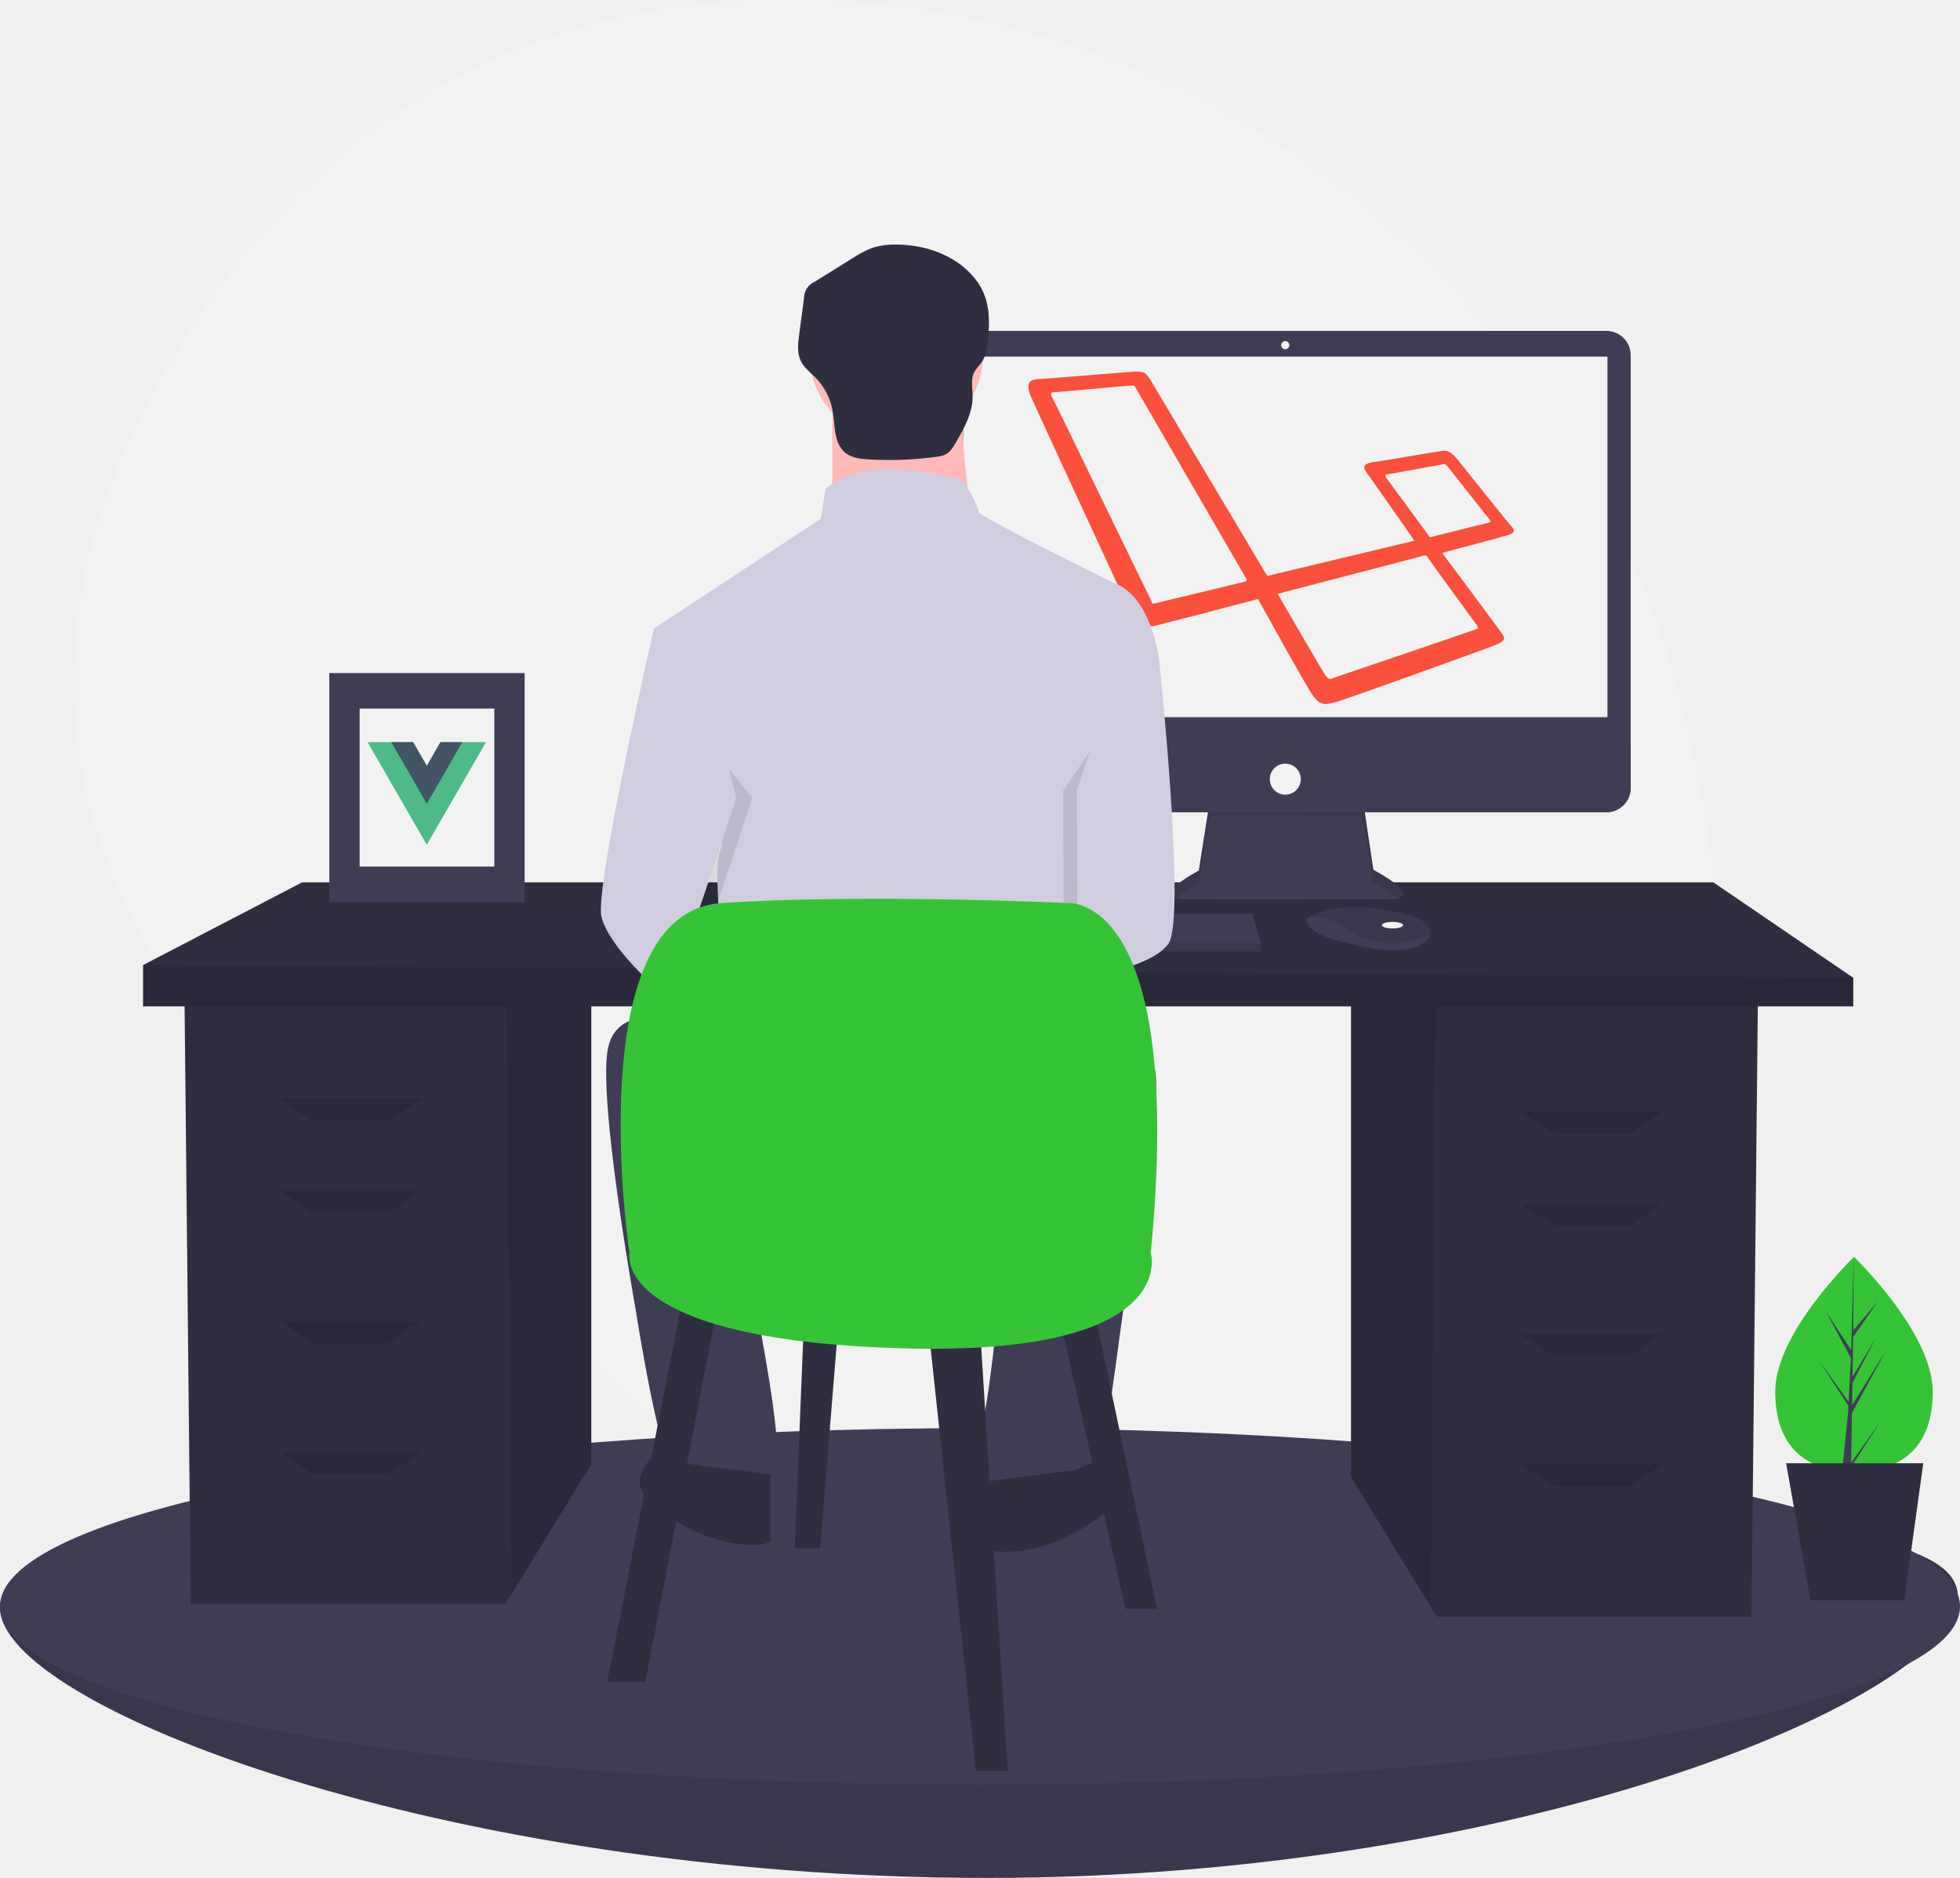
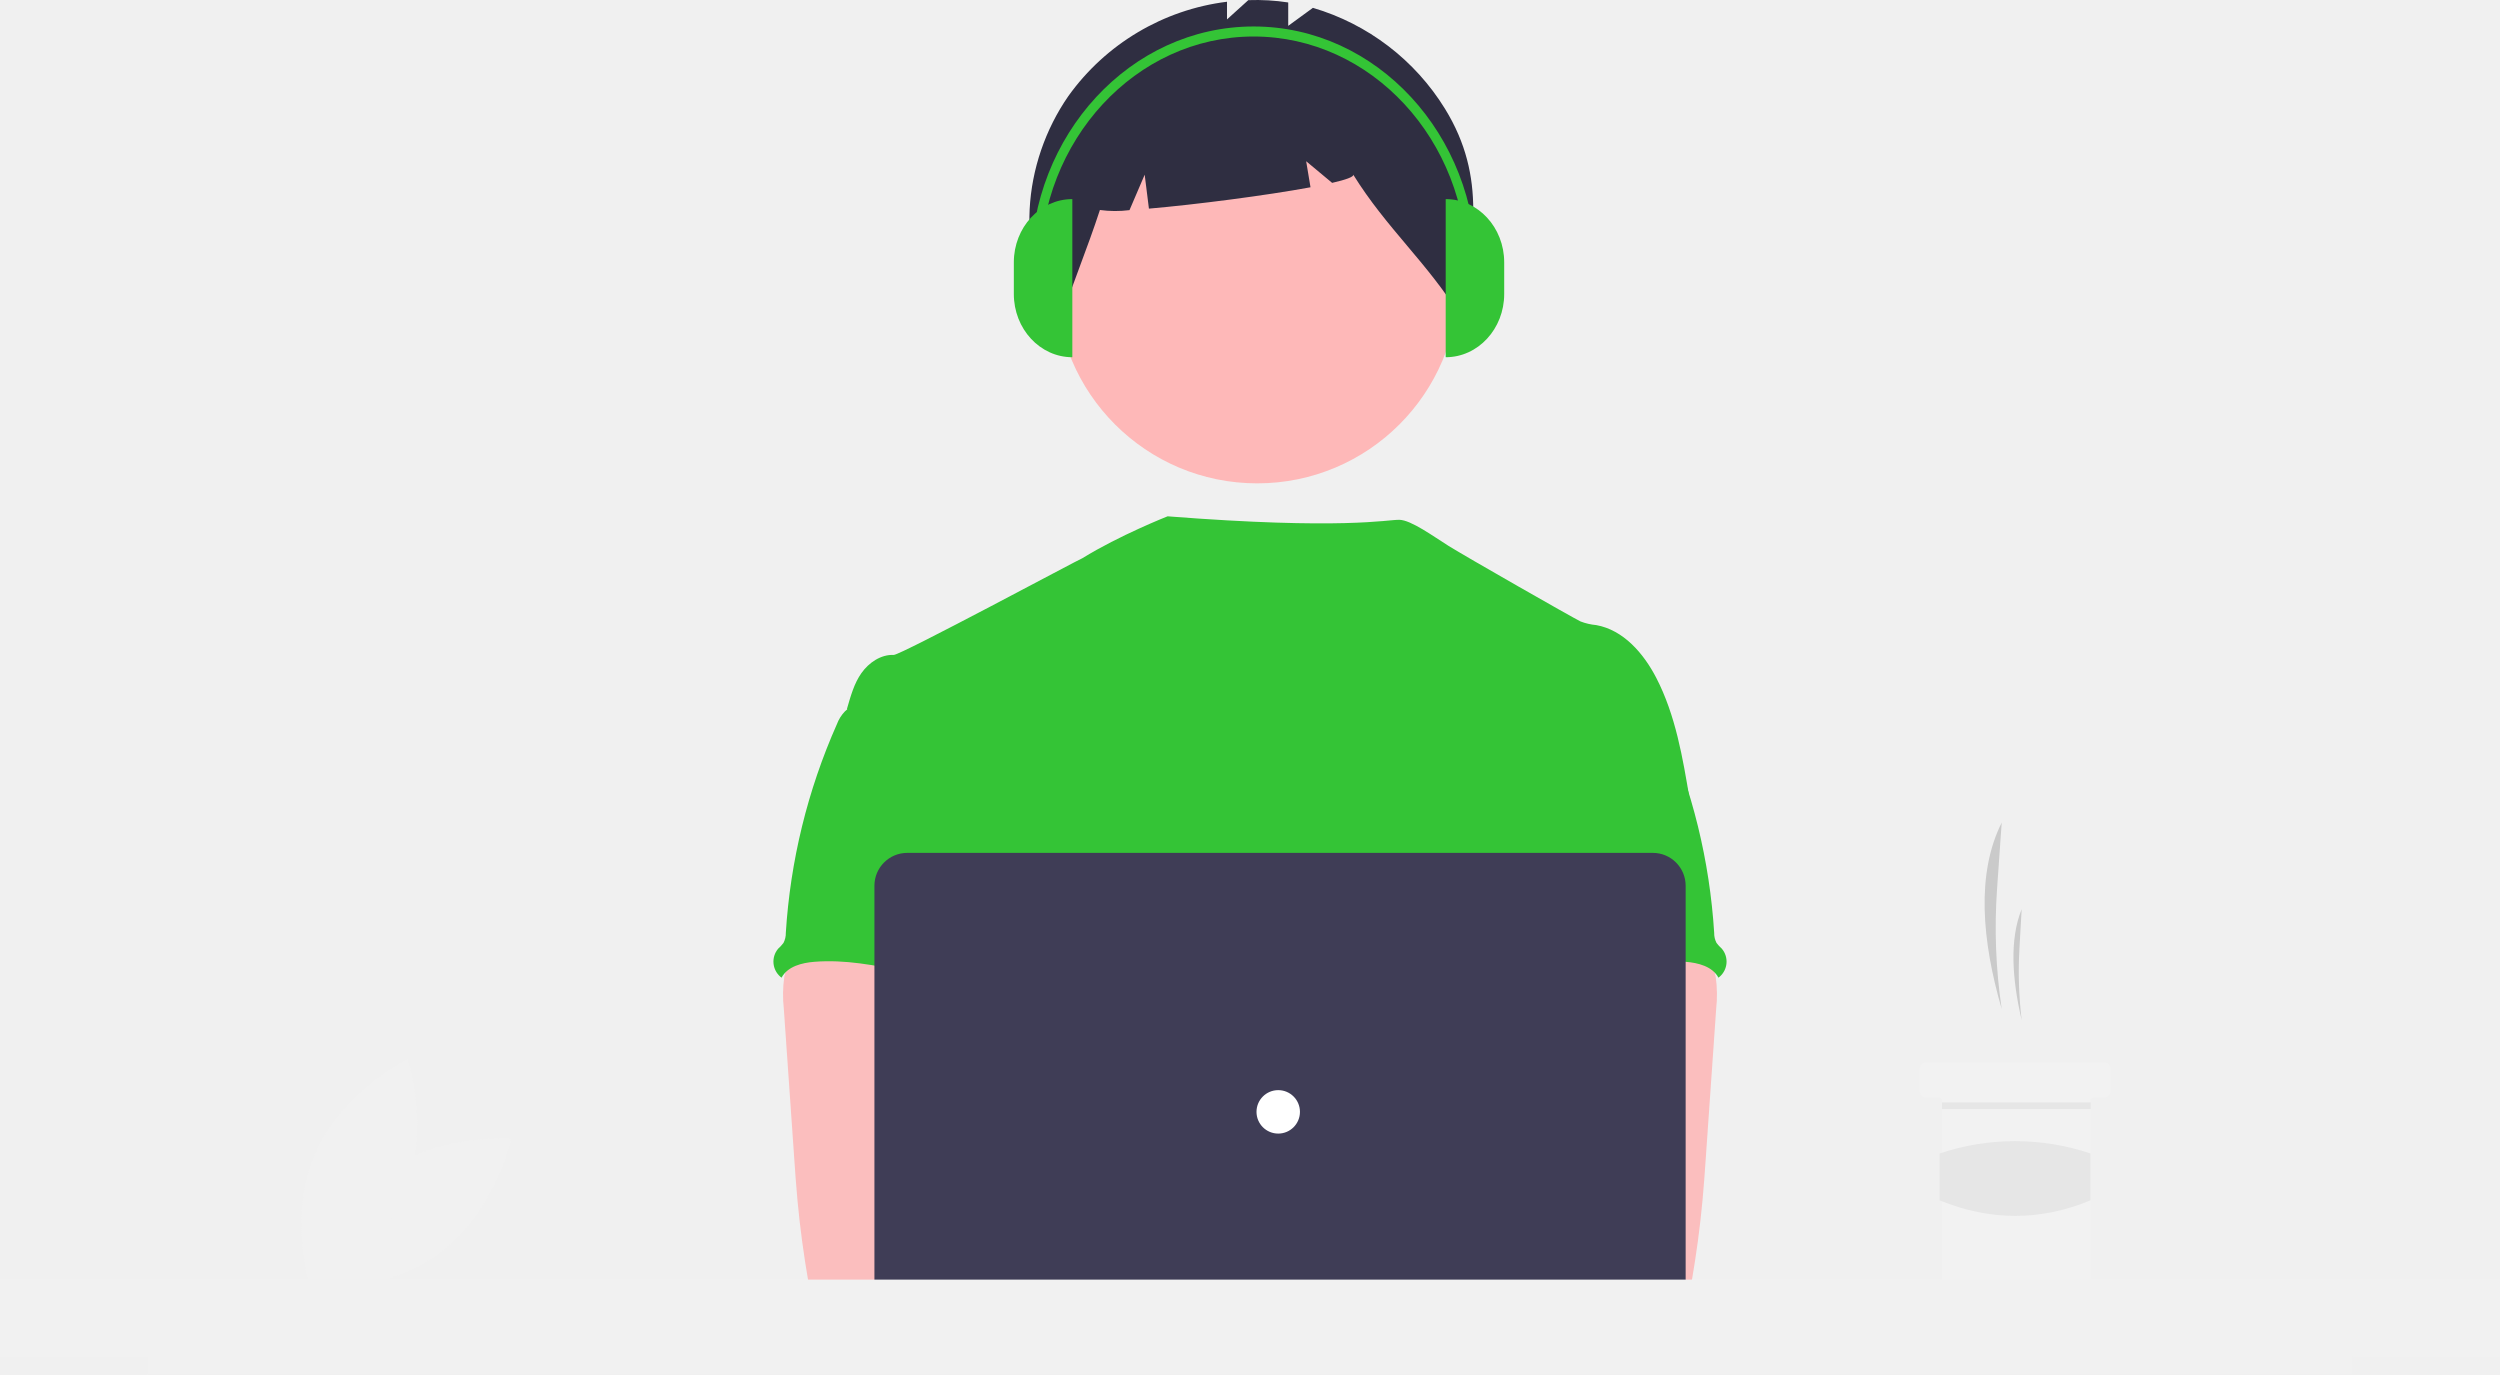
- <svg xmlns="http://www.w3.org/2000/svg" data-name="Layer 1" width="863" height="826.714" viewBox="0 0 863 826.714">
-   <path d="M908.585,346.03C863.668,169.408,708.468,41.912,526.296,36.799,429.988,34.095,328.644,66.036,254.859,177.81c-131.9,199.808,8.106,337.882,105.713,403.492a610.758,610.758,0,0,1,126.241,113.465c65.931,78.238,192.767,175.459,343.823,23.128C940.122,607.486,938.503,463.677,908.585,346.03Z" transform="translate(-168.5 -36.64287)" fill="#f2f2f2" />
-   <path d="M1030.5,739.357c0,43.354-189.189,124-427.5,124s-434.5-75.646-434.5-119,196.189-38,434.5-38S1030.5,696.003,1030.5,739.357Z" transform="translate(-168.5 -36.64287)" fill="#3f3d56" />
-   <path d="M1030.5,739.357c0,43.354-189.189,124-427.5,124s-434.5-75.646-434.5-119,196.189-38,434.5-38S1030.5,696.003,1030.5,739.357Z" transform="translate(-168.5 -36.64287)" opacity="0.1" />
-   <ellipse cx="431.5" cy="707.214" rx="431.5" ry="78.5" fill="#3f3d56" />
-   <polygon points="594.859 440.238 594.859 650.182 629.976 707.413 632.649 711.766 771.212 711.766 774.011 440.238 594.859 440.238" fill="#2f2e41" />
-   <polygon points="594.859 440.238 594.859 650.182 629.976 707.413 632.131 440.238 594.859 440.238" opacity="0.1" />
-   <polygon points="260.348 434.639 260.348 644.583 225.231 701.814 222.558 706.167 83.994 706.167 81.195 434.639 260.348 434.639" fill="#2f2e41" />
-   <polygon points="260.348 434.639 260.348 644.583 225.231 701.814 223.075 434.639 260.348 434.639" opacity="0.1" />
-   <polygon points="816 430.44 816 443.037 63 443.037 63 424.842 132.981 388.452 754.416 388.452 816 430.44" fill="#2f2e41" />
-   <polygon points="816 430.44 816 443.037 63 443.037 63 424.842 816 430.44" opacity="0.1" />
-   <polygon points="170.771 493.424 137.18 493.424 123.184 483.626 186.167 483.626 170.771 493.424" opacity="0.1" />
-   <polygon points="170.771 534.013 137.18 534.013 123.184 524.215 186.167 524.215 170.771 534.013" opacity="0.1" />
-   <polygon points="170.771 591.398 137.18 591.398 123.184 581.6 186.167 581.6 170.771 591.398" opacity="0.1" />
-   <polygon points="170.771 648.782 137.18 648.782 123.184 638.985 186.167 638.985 170.771 648.782" opacity="0.1" />
-   <polygon points="684.435 499.022 718.026 499.022 732.022 489.225 669.039 489.225 684.435 499.022" opacity="0.1" />
-   <polygon points="684.435 539.611 718.026 539.611 732.022 529.814 669.039 529.814 684.435 539.611" opacity="0.1" />
-   <polygon points="684.435 596.996 718.026 596.996 732.022 587.199 669.039 587.199 684.435 596.996" opacity="0.1" />
-   <polygon points="684.435 654.381 718.026 654.381 732.022 644.583 669.039 644.583 684.435 654.381" opacity="0.1" />
-   <path d="M701.016,390.069,696.347,419.877s-22.984,12.21-6.823,12.569,92.296,0,92.296,0,14.724,0-8.619-12.929l-4.669-31.244Z" transform="translate(-168.5 -36.64287)" fill="#3f3d56" />
-   <path d="M686.273,432.123a63.569,63.569,0,0,1,10.074-6.669l4.669-29.808,67.516.064,4.669,29.385a61.304,61.304,0,0,1,10.788,7.099c2.998-.684,6.274-3.226-10.788-12.676l-4.669-31.244-67.516,1.796L696.347,419.877S677.034,430.139,686.273,432.123Z" transform="translate(-168.5 -36.64287)" opacity="0.1" />
-   <rect x="413.824" y="145.672" width="304.18" height="211.885" rx="10.695" fill="#3f3d56" />
-   <rect x="424.059" y="156.984" width="283.71" height="158.734" fill="#f2f2f2" />
-   <circle cx="565.914" cy="151.957" r="1.796" fill="#f2f2f2" />
-   <path d="M886.505,364.931v18.574a10.693,10.693,0,0,1-10.695,10.695H593.019a10.693,10.693,0,0,1-10.695-10.695v-18.574Z" transform="translate(-168.5 -36.64287)" fill="#3f3d56" />
-   <circle cx="565.914" cy="343.012" r="6.823" fill="#f2f2f2" />
-   <polygon points="555.281 415.196 555.281 418.788 362.071 418.788 362.071 415.915 362.337 415.196 367.099 402.268 551.331 402.268 555.281 415.196" fill="#3f3d56" />
-   <path d="M798.135,448.323c-.352,1.505-1.681,3.092-4.683,4.593-10.774,5.387-32.681-1.437-32.681-1.437s-16.879-2.873-16.879-10.415a13.468,13.468,0,0,1,1.48-.88c4.53-2.396,19.548-8.31,46.178.25a11.106,11.106,0,0,1,5.062,3.317A5.296,5.296,0,0,1,798.135,448.323Z" transform="translate(-168.5 -36.64287)" fill="#3f3d56" />
-   <path d="M798.135,448.323c-13.187,5.053-24.941,5.43-37.004-2.948-6.084-4.223-11.611-5.268-15.758-5.189,4.53-2.396,19.548-8.31,46.178.25a11.106,11.106,0,0,1,5.062,3.317A5.296,5.296,0,0,1,798.135,448.323Z" transform="translate(-168.5 -36.64287)" opacity="0.1" />
-   <ellipse cx="613.101" cy="407.296" rx="4.669" ry="1.437" fill="#f2f2f2" />
-   <polygon points="555.281 415.196 555.281 418.788 362.071 418.788 362.071 415.915 362.337 415.196 555.281 415.196" opacity="0.1" />
-   <path d="M834.194,268.594c-1.524-1.524-21.087-26.169-24.39-30.234-3.557-4.065-5.081-3.303-7.368-3.049s-26.931,4.573-29.725,4.827c-2.795.508-4.573,1.524-2.795,4.065,1.524,2.287,17.784,25.152,21.341,30.488l-64.786,15.498-51.321-86.128c-2.033-3.049-2.541-4.065-7.114-3.811s-40.396,3.303-42.937,3.303c-2.541.254-5.335,1.27-2.795,7.368s43.191,93.496,44.207,96.036,4.065,6.606,10.925,5.081c7.114-1.778,31.504-8.13,44.969-11.687,7.114,12.703,21.341,38.618,24.136,42.429,3.557,5.081,6.098,4.065,11.433,2.541,4.319-1.27,66.565-23.628,69.359-24.898s4.573-2.033,2.541-4.827c-1.524-2.033-17.784-24.136-26.423-35.569,5.843-1.524,26.931-7.114,29.217-7.876,2.541-.762,3.049-2.033,1.524-3.557ZM716.562,292.73c-.762.254-37.093,8.892-38.872,9.4-2.033.508-2.033.254-2.033-.508-.508-.762-43.191-89.176-43.953-90.193-.508-1.016-.508-2.033,0-2.033s34.299-3.049,35.315-3.049c1.27,0,1.016.254,1.524,1.016,0,0,47.51,82.063,48.272,83.333,1.016,1.27.508,1.778-.254,2.033Zm102.134,19.055c.508,1.016,1.27,1.524-.762,2.033-1.778.762-61.229,20.833-62.5,21.341s-2.033.762-3.557-1.524-20.833-35.569-20.833-35.569l63.262-16.514c1.524-.508,2.033-.762,3.049.762,1.016,1.778,20.833,28.709,21.341,29.471Zm4.065-44.715c-1.524.254-24.644,6.098-24.644,6.098l-19.055-25.915c-.508-.762-1.016-1.524.254-1.778s22.866-4.065,23.882-4.319,1.778-.508,3.049,1.27c1.27,1.524,17.53,22.358,18.293,23.12s-.254,1.27-1.778,1.524Z" transform="translate(-168.5 -36.64287)" fill="#fb503b" />
-   <circle cx="394.639" cy="155.895" r="38.247" fill="#ffb9b9" />
-   <path d="M534.957,211.661v60.389h62.402s-8.052-50.325-4.026-65.422Z" transform="translate(-168.5 -36.64287)" fill="#ffb9b9" />
-   <path d="M658.756,293.187s-59.383-29.188-59.383-31.201-6.039-15.097-10.065-15.097-38.247-11.071-57.37,5.032l-2.013,13.084-73.474,48.312,20.13,73.474s13.084,14.091,9.058,24.156,3.019,61.396,3.019,61.396l158.019-5.032V398.868s5.032-16.104,8.052-21.136,0-20.13,0-20.13l24.156-30.195S675.866,299.225,658.756,293.187Z" transform="translate(-168.5 -36.64287)" fill="#d0cde1" />
-   <path d="M458.967,337.975l4.529-24.659S437.328,427.05,440.347,440.134s25.162,33.214,28.182,34.221,31.201-86.558,31.201-86.558Z" transform="translate(-168.5 -36.64287)" opacity="0.1" />
-   <path d="M473.561,310.297l-17.11,3.019S430.282,427.05,433.302,440.134s25.162,33.214,28.182,34.221,31.201-86.558,31.201-86.558Z" transform="translate(-168.5 -36.64287)" fill="#d0cde1" />
-   <path d="M664.291,344.014l8.555-16.607s12.078,113.734,4.026,124.805-39.903,15.214-39.903,15.214l-.357-82.649Z" transform="translate(-168.5 -36.64287)" opacity="0.1" />
-   <path d="M665.801,314.323l13.084,13.084s12.078,113.734,4.026,124.805-39.903,15.214-39.903,15.214l-.357-82.649Z" transform="translate(-168.5 -36.64287)" fill="#d0cde1" />
-   <path d="M470.542,487.439s-29.188-11.071-34.221,10.065S448.399,613.251,448.399,613.251s11.071,71.461,18.117,73.474,38.247,3.019,43.279-6.039-15.097-101.656-15.097-101.656l116.753-2.013s-7.045,80.519-11.071,87.565-4.026,31.201,0,31.201,48.312-2.013,51.331-8.052,20.13-141.915,20.13-141.915,14.091-47.305-2.013-44.286S470.542,487.439,470.542,487.439Z" transform="translate(-168.5 -36.64287)" fill="#3f3d56" />
-   <path d="M642.652,683.705s10.065-7.045,15.097,0,7.045,15.097-15.097,27.175-39.253,9.058-39.253,7.045V688.738Z" transform="translate(-168.5 -36.64287)" fill="#2f2e41" />
-   <path d="M468.529,680.686s-10.065-7.045-15.097,0S446.386,695.783,468.529,707.861s39.253,9.058,39.253,7.045V685.718Z" transform="translate(-168.5 -36.64287)" fill="#2f2e41" />
-   <path d="M563.387,144.312a32.348,32.348,0,0,0-11.234,1.601,43.428,43.428,0,0,0-8.003,4.234L527.265,160.648a7.908,7.908,0,0,0-4.766,7.37l-2.11,15.802c-.532,3.988-1.023,8.252.762,11.858,1.49,3.009,4.331,5.069,6.668,7.48a27.456,27.456,0,0,1,7.236,14.061c1.208,6.598.435,14.543,5.656,18.753,2.827,2.28,6.68,2.711,10.306,2.923a153.786,153.786,0,0,0,29.701-1.143,11.819,11.819,0,0,0,4.487-1.257c1.775-1.05,2.892-2.903,3.937-4.681,3.771-6.42,7.657-13.249,7.616-20.694-.02-3.683-.963-7.639.806-10.87a42.497,42.497,0,0,1,3.038-3.945c2.19-3.077,2.616-7.03,2.973-10.79,1.14-12.009-.052-21.147-8.902-29.606C586.41,148.011,574.654,144.385,563.387,144.312Z" transform="translate(-168.5 -36.64287)" fill="#2f2e41" />
-   <polygon points="300.937 569.703 267.346 740.458 284.141 740.458 316.333 572.503 300.937 569.703" fill="#2f2e41" />
-   <polygon points="408.708 583.7 429.703 779.648 443.699 779.648 431.102 578.101 408.708 583.7" fill="#2f2e41" />
-   <polygon points="466.093 578.101 495.485 708.267 509.481 708.267 481.489 575.302 466.093 578.101" fill="#2f2e41" />
-   <polygon points="354.123 578.101 349.924 681.674 361.121 681.674 369.519 578.101 354.123 578.101" fill="#2f2e41" />
-   <path d="M445.643,588.151s-22.394-149.76,40.589-153.959,152.559,0,152.559,0,51.786-4.199,36.39,153.959c0,0,13.996,46.188-111.97,41.989S445.643,588.151,445.643,588.151Z" transform="translate(-168.5 -36.64287)" fill="#34c436" />
-   <path d="M1019.5,649.308c0,26.115-15.525,35.234-34.676,35.234s-34.676-9.118-34.676-35.234,34.676-59.338,34.676-59.338S1019.5,623.193,1019.5,649.308Z" transform="translate(-168.5 -36.64287)" fill="#34c436" />
-   <polygon points="815.416 622.048 830.195 595.009 815.471 618.619 815.631 608.792 825.817 589.229 815.673 606.191 815.96 588.516 826.868 572.942 816.005 585.737 816.185 553.327 815.106 594.394 804.06 577.487 814.972 597.859 813.939 617.599 813.908 617.075 801.123 599.212 813.869 618.926 813.74 621.395 813.717 621.432 813.728 621.635 811.106 647.977 814.609 647.977 815.029 645.849 827.744 626.182 815.06 643.904 815.416 622.048" fill="#3f3d56" />
-   <polygon points="838.47 704.549 797.129 704.549 786.445 644.163 846.831 644.163 838.47 704.549" fill="#2f2e41" />
-   <rect x="145" y="296.3" width="86" height="100.828" fill="#3f3d56" />
-   <rect x="158.345" y="311.946" width="59.31" height="69.536" fill="#f2f2f2" />
-   <path d="M362.444,363.357l-6.023,10.431-6.023-10.431H330.343l26.079,45.17L382.5,363.357Z" transform="translate(-168.5 -36.64287)" fill="#4dba87" />
-   <path d="M362.444,363.357l-6.023,10.431-6.023-10.431H340.774l15.647,27.101,15.647-27.101Z" transform="translate(-168.5 -36.64287)" fill="#435466" />
+ <svg xmlns="http://www.w3.org/2000/svg" data-name="Layer 1" width="878.63" height="483" viewBox="0 0 878.63 483">
+   <path d="M294.716,621.203c-19.511,14.544-25.04,40.135-25.04,40.135s26.104,2.009,45.615-12.535,25.04-40.135,25.04-40.135S314.227,606.659,294.716,621.203Z" transform="translate(-160.6848 -208.5)" fill="#f1f1f1" />
+   <path d="M302.844,628.032c-9.377,22.456-32.862,34.028-32.862,34.028s-8.281-24.837,1.096-47.293,32.862-34.028,32.862-34.028S312.221,605.576,302.844,628.032Z" transform="translate(-160.6848 -208.5)" fill="#f1f1f1" />
+   <path d="M864.187,563.114h0a194.657,194.657,0,0,1-1.633-42.195l1.633-23.307h0c-9,17.908-6.966,41.479,0,65.502Z" transform="translate(-160.6848 -208.5)" fill="#cacaca" />
+   <path d="M871.205,567.013h0a143.091,143.091,0,0,1-.786-25.116l.786-13.873h0C866.875,538.683,867.854,552.713,871.205,567.013Z" transform="translate(-160.6848 -208.5)" fill="#cacaca" />
+   <path d="M902.401,584.17v7.798a2.352,2.352,0,0,1-2.339,2.339h-3.899a.777.777,0,0,0-.78.78v63.943a2.351,2.351,0,0,1-2.339,2.339H845.476a2.341,2.341,0,0,1-2.339-2.339V595.087a.782.782,0,0,0-.78-.78H837.678a2.341,2.341,0,0,1-2.339-2.339v-7.798a2.336,2.336,0,0,1,2.339-2.339h62.383A2.346,2.346,0,0,1,902.401,584.17Z" transform="translate(-160.6848 -208.5)" fill="#f2f2f2" />
+   <rect x="682.522" y="387.445" width="52.246" height="2.339" fill="#e6e6e6" />
+   <path d="M895.383,630.369c-17.483,7.235-35.156,7.315-53.026,0v-16.481a83.274,83.274,0,0,1,53.026,0Z" transform="translate(-160.6848 -208.5)" fill="#e6e6e6" />
+   <circle id="fff0188c-9915-4c0d-8339-9317a77083e8" data-name="Ellipse 276" cx="441.853" cy="99.211" r="70.666" fill="#feb8b8" />
+   <path id="ac220ed6-7c3f-4d1e-8d82-3295770c496a-559" data-name="Path 1461" d="M668.54,246.746a81.614,81.614,0,0,0-46.43-35.492l-8.675,6.331v-8.22a75.123,75.123,0,0,0-14.032-.817l-7.485,6.772V209.11a80.834,80.834,0,0,0-55.763,33.169c-16.254,23.432-18.998,56.032-3.011,79.652,4.388-13.487,9.715-26.142,14.104-39.628a39.916,39.916,0,0,0,10.399.05l5.339-12.459,1.492,11.931c16.55-1.441,41.096-4.607,56.785-7.508l-1.526-9.154,9.128,7.606c4.806-1.106,7.66-2.11,7.425-2.877,11.668,18.811,25.948,30.826,37.616,49.637C678.337,293.006,683.437,270.951,668.54,246.746Z" transform="translate(-160.6848 -208.5)" fill="#2f2e41" />
+   <path d="M754.52,489.43c-2.43-14.619-4.936-29.519-11.731-42.689-4.466-8.626-11.554-16.847-21.11-18.552a20.422,20.422,0,0,1-5.497-1.272c-2.8-1.349-40.425-22.827-46.405-26.568-5.135-3.212-13.24-9.158-17.327-9.158-4.112-.09-19.878,3.579-81.414-1.231,0,0-16.905,6.663-29.985,14.743-.198-.131-63.869,34.06-66.261,33.97-4.53-.191-8.741,2.71-11.338,6.362-2.596,3.652-3.814,8.174-5.089,12.546,13.907,30.97,26.631,61.98,40.539,92.95a7.931,7.931,0,0,1,1.006,3.815,9.31,9.31,0,0,1-1.73,3.815c-6.82,10.956-6.603,24.736-5.858,37.613.746,12.877,1.668,26.478-4.087,38.02-1.565,3.169-3.601,6.069-5.089,9.238-3.486,7.177-4.746,30.131-2.71,37.842l255.121,7.309C730.067,673.102,754.52,489.43,754.52,489.43Z" transform="translate(-160.6848 -208.5)" fill="#34c436" />
+   <path id="bb46eb08-8e3e-4ac5-913b-26d221d967b9-560" data-name="Path 1421" d="M436.31,551.903a45.043,45.043,0,0,0-.153,11.109l3.657,52.513c.343,4.949.681,9.887,1.146,14.824.877,9.581,2.188,19.086,3.815,28.578a5.09,5.09,0,0,0,5.216,4.949c16.096,3.406,32.726,3.27,49.153,2.342,25.067-1.399,89.198-4.046,93.116-9.136s1.635-13.322-3.474-17.438-89.739-14.149-89.739-14.149c.827-6.553,3.321-12.724,5.688-18.946,4.25-11.035,8.22-22.432,8.297-34.253s-4.377-24.25-14.061-31.022c-7.966-5.56-18.221-6.591-27.928-6.362-7.062.203-19.265-1.489-25.716,1.272C440.223,538.431,437.264,546.905,436.31,551.903Z" transform="translate(-160.6848 -208.5)" fill="#fbbebe" />
+   <path id="efe93a1e-ccdd-49fd-af5f-e26394aa0937-561" data-name="Path 1430" d="M457.627,458.523a13.17,13.17,0,0,0-2.824,4.518A213.588,213.588,0,0,0,436.862,536.356a7.329,7.329,0,0,1-.827,3.55,15.535,15.535,0,0,1-1.87,2.023,7.024,7.024,0,0,0,.84,9.898q.173.146.356.281c2.099-3.951,7.125-5.242,11.592-5.586,21.389-1.692,42.282,8.259,63.734,7.508-1.514-5.23-3.691-10.256-4.925-15.548-5.459-23.502,8.156-49.089-.191-71.726-1.667-4.53-4.453-8.983-8.843-10.968a23.555,23.555,0,0,0-5.662-1.499c-5.421-.98-16.212-5.166-21.453-3.486-1.935.624-2.697,2.443-4.301,3.542C462.877,455.902,459.646,456.474,457.627,458.523Z" transform="translate(-160.6848 -208.5)" fill="#34c436" />
+   <path id="a38c3c09-000b-42b7-8619-0229d8aff5e9-562" data-name="Path 1421" d="M754.672,536.183c-6.451-2.762-18.653-1.069-25.716-1.272-9.707-.229-19.962.802-27.928,6.362-9.684,6.772-14.137,19.201-14.061,31.022s4.046,23.218,8.297,34.253c2.366,6.222,4.861,12.393,5.688,18.946,0,0-84.63,10.034-89.739,14.149s-7.392,12.348-3.474,17.438,126.173,10.2,142.269,6.794a5.09,5.09,0,0,0,5.216-4.949c1.627-9.491,2.937-18.996,3.815-28.578.465-4.937.802-9.874,1.146-14.824l3.657-52.513a45.043,45.043,0,0,0-.153-11.109C762.736,546.905,759.777,538.431,754.672,536.183Z" transform="translate(-160.6848 -208.5)" fill="#fbbebe" />
+   <path id="bd3879bf-5d05-49be-b690-c4d97e29a2ab-563" data-name="Path 1430" d="M734.687,454.346c-1.603-1.099-2.366-2.918-4.301-3.542-5.241-1.68-16.032,2.507-21.453,3.486a23.555,23.555,0,0,0-5.662,1.499c-4.389,1.985-7.175,6.438-8.843,10.968-8.347,22.637,5.268,48.224-.191,71.726-1.234,5.293-3.411,10.318-4.925,15.548,21.453.751,42.346-9.2,63.734-7.508,4.467.343,9.493,1.635,11.592,5.586q.183-.135.356-.281a7.024,7.024,0,0,0,.84-9.898,15.535,15.535,0,0,1-1.87-2.023,7.329,7.329,0,0,1-.827-3.55,213.588,213.588,0,0,0-17.941-73.316,13.17,13.17,0,0,0-2.824-4.518C740.354,456.474,737.123,455.902,734.687,454.346Z" transform="translate(-160.6848 -208.5)" fill="#34c436" />
+   <circle cx="420.924" cy="438.81" r="19.073" fill="#fbbebe" />
+   <circle cx="463.156" cy="438.81" r="19.073" fill="#fbbebe" />
+   <path d="M741.572,690.288H479.542a11.552,11.552,0,0,1-11.539-11.539V519.783a11.552,11.552,0,0,1,11.539-11.539H741.572a11.552,11.552,0,0,1,11.539,11.539V678.75A11.552,11.552,0,0,1,741.572,690.288Z" transform="translate(-160.6848 -208.5)" fill="#3f3d56" />
+   <circle id="bf1cdf42-3b4f-4239-91c9-f6802a29e918" data-name="Ellipse 263" cx="449.236" cy="390.766" r="7.635" fill="#fff" />
+   <polygon points="878.63 449.724 0 449.724 0 476.724 51.97 476.724 51.97 483 826.68 483 826.68 476.724 878.63 476.724 878.63 449.724" fill="#f1f1f1" />
+   <path d="M537.556,334.049h0c-11.355,0-20.559-9.952-20.559-22.229h0V300.705c0-12.277,9.205-22.229,20.559-22.229h0v55.574Z" transform="translate(-160.6848 -208.5)" fill="#34c436" />
+   <path d="M668.779,278.476h0c11.355,0,20.559,9.952,20.559,22.229v11.115c0,12.277-9.205,22.229-20.559,22.229h0V278.476Z" transform="translate(-160.6848 -208.5)" fill="#34c436" />
+   <path d="M679.553,302.452h-3.262c0-44.73-33.656-81.121-75.026-81.121-41.369,0-75.026,36.391-75.026,81.121h-3.262c0-46.675,35.12-84.648,78.288-84.648C644.433,217.804,679.553,255.777,679.553,302.452Z" transform="translate(-160.6848 -208.5)" fill="#34c436" />
</svg>
